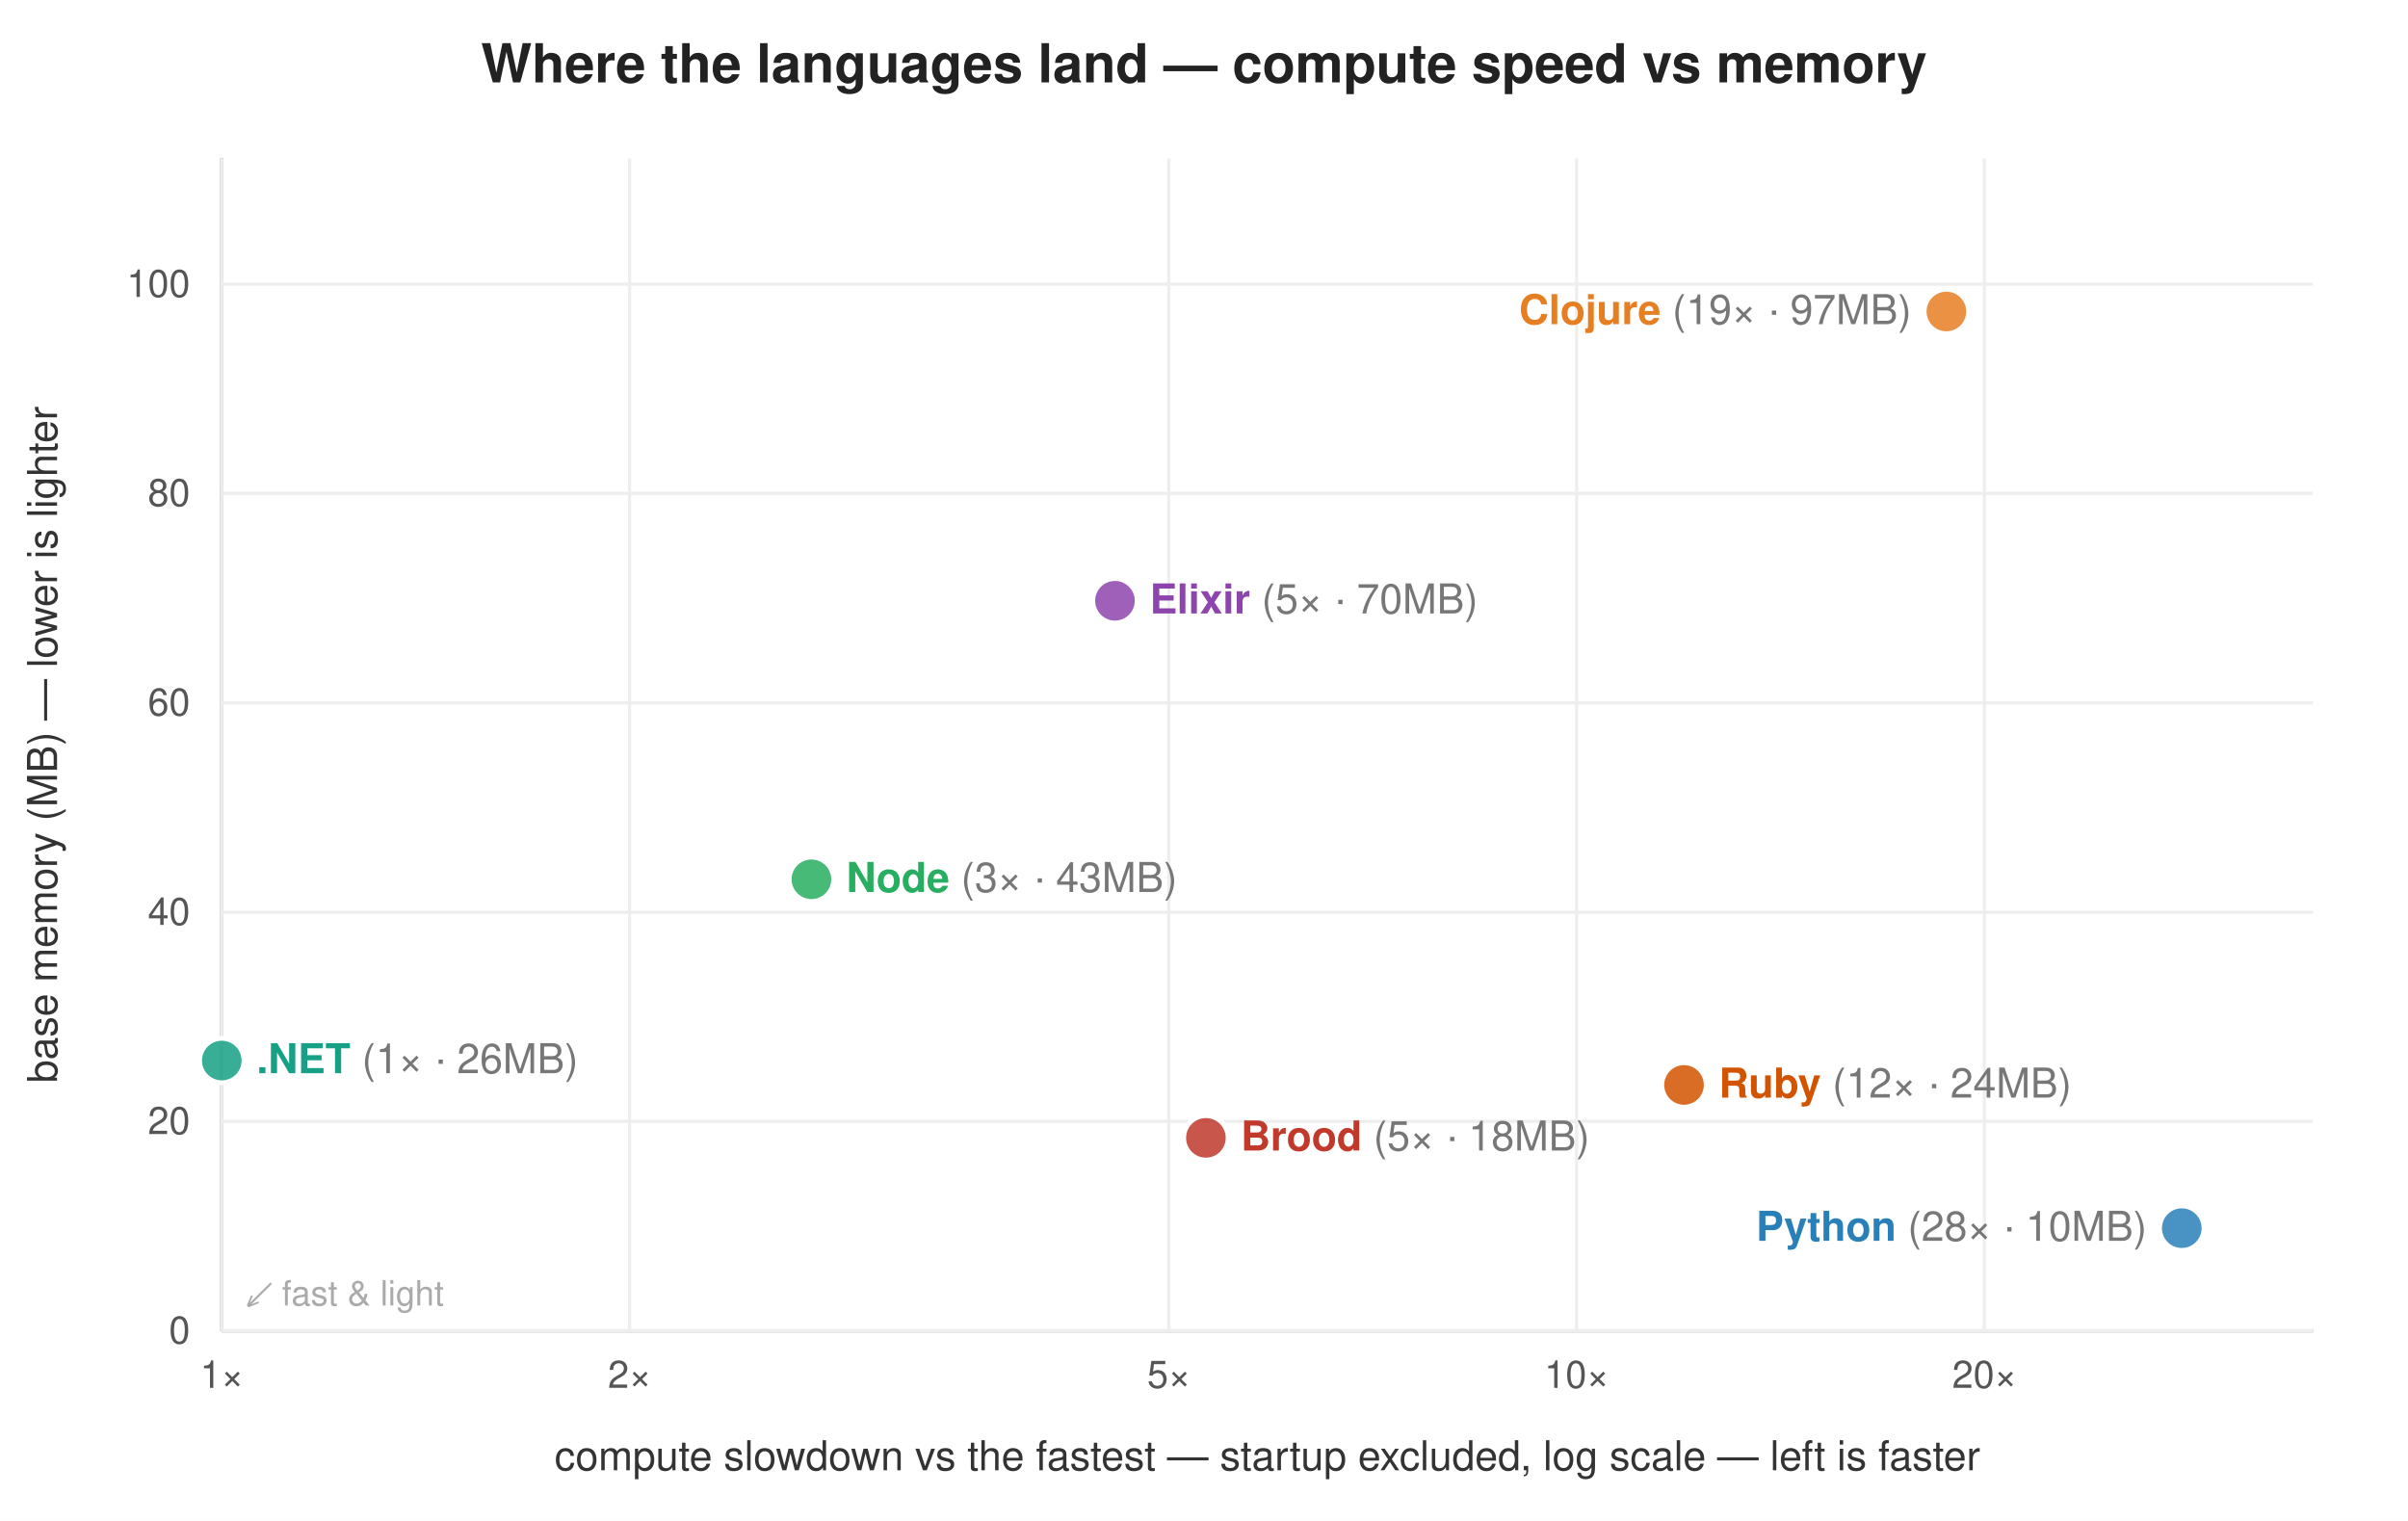
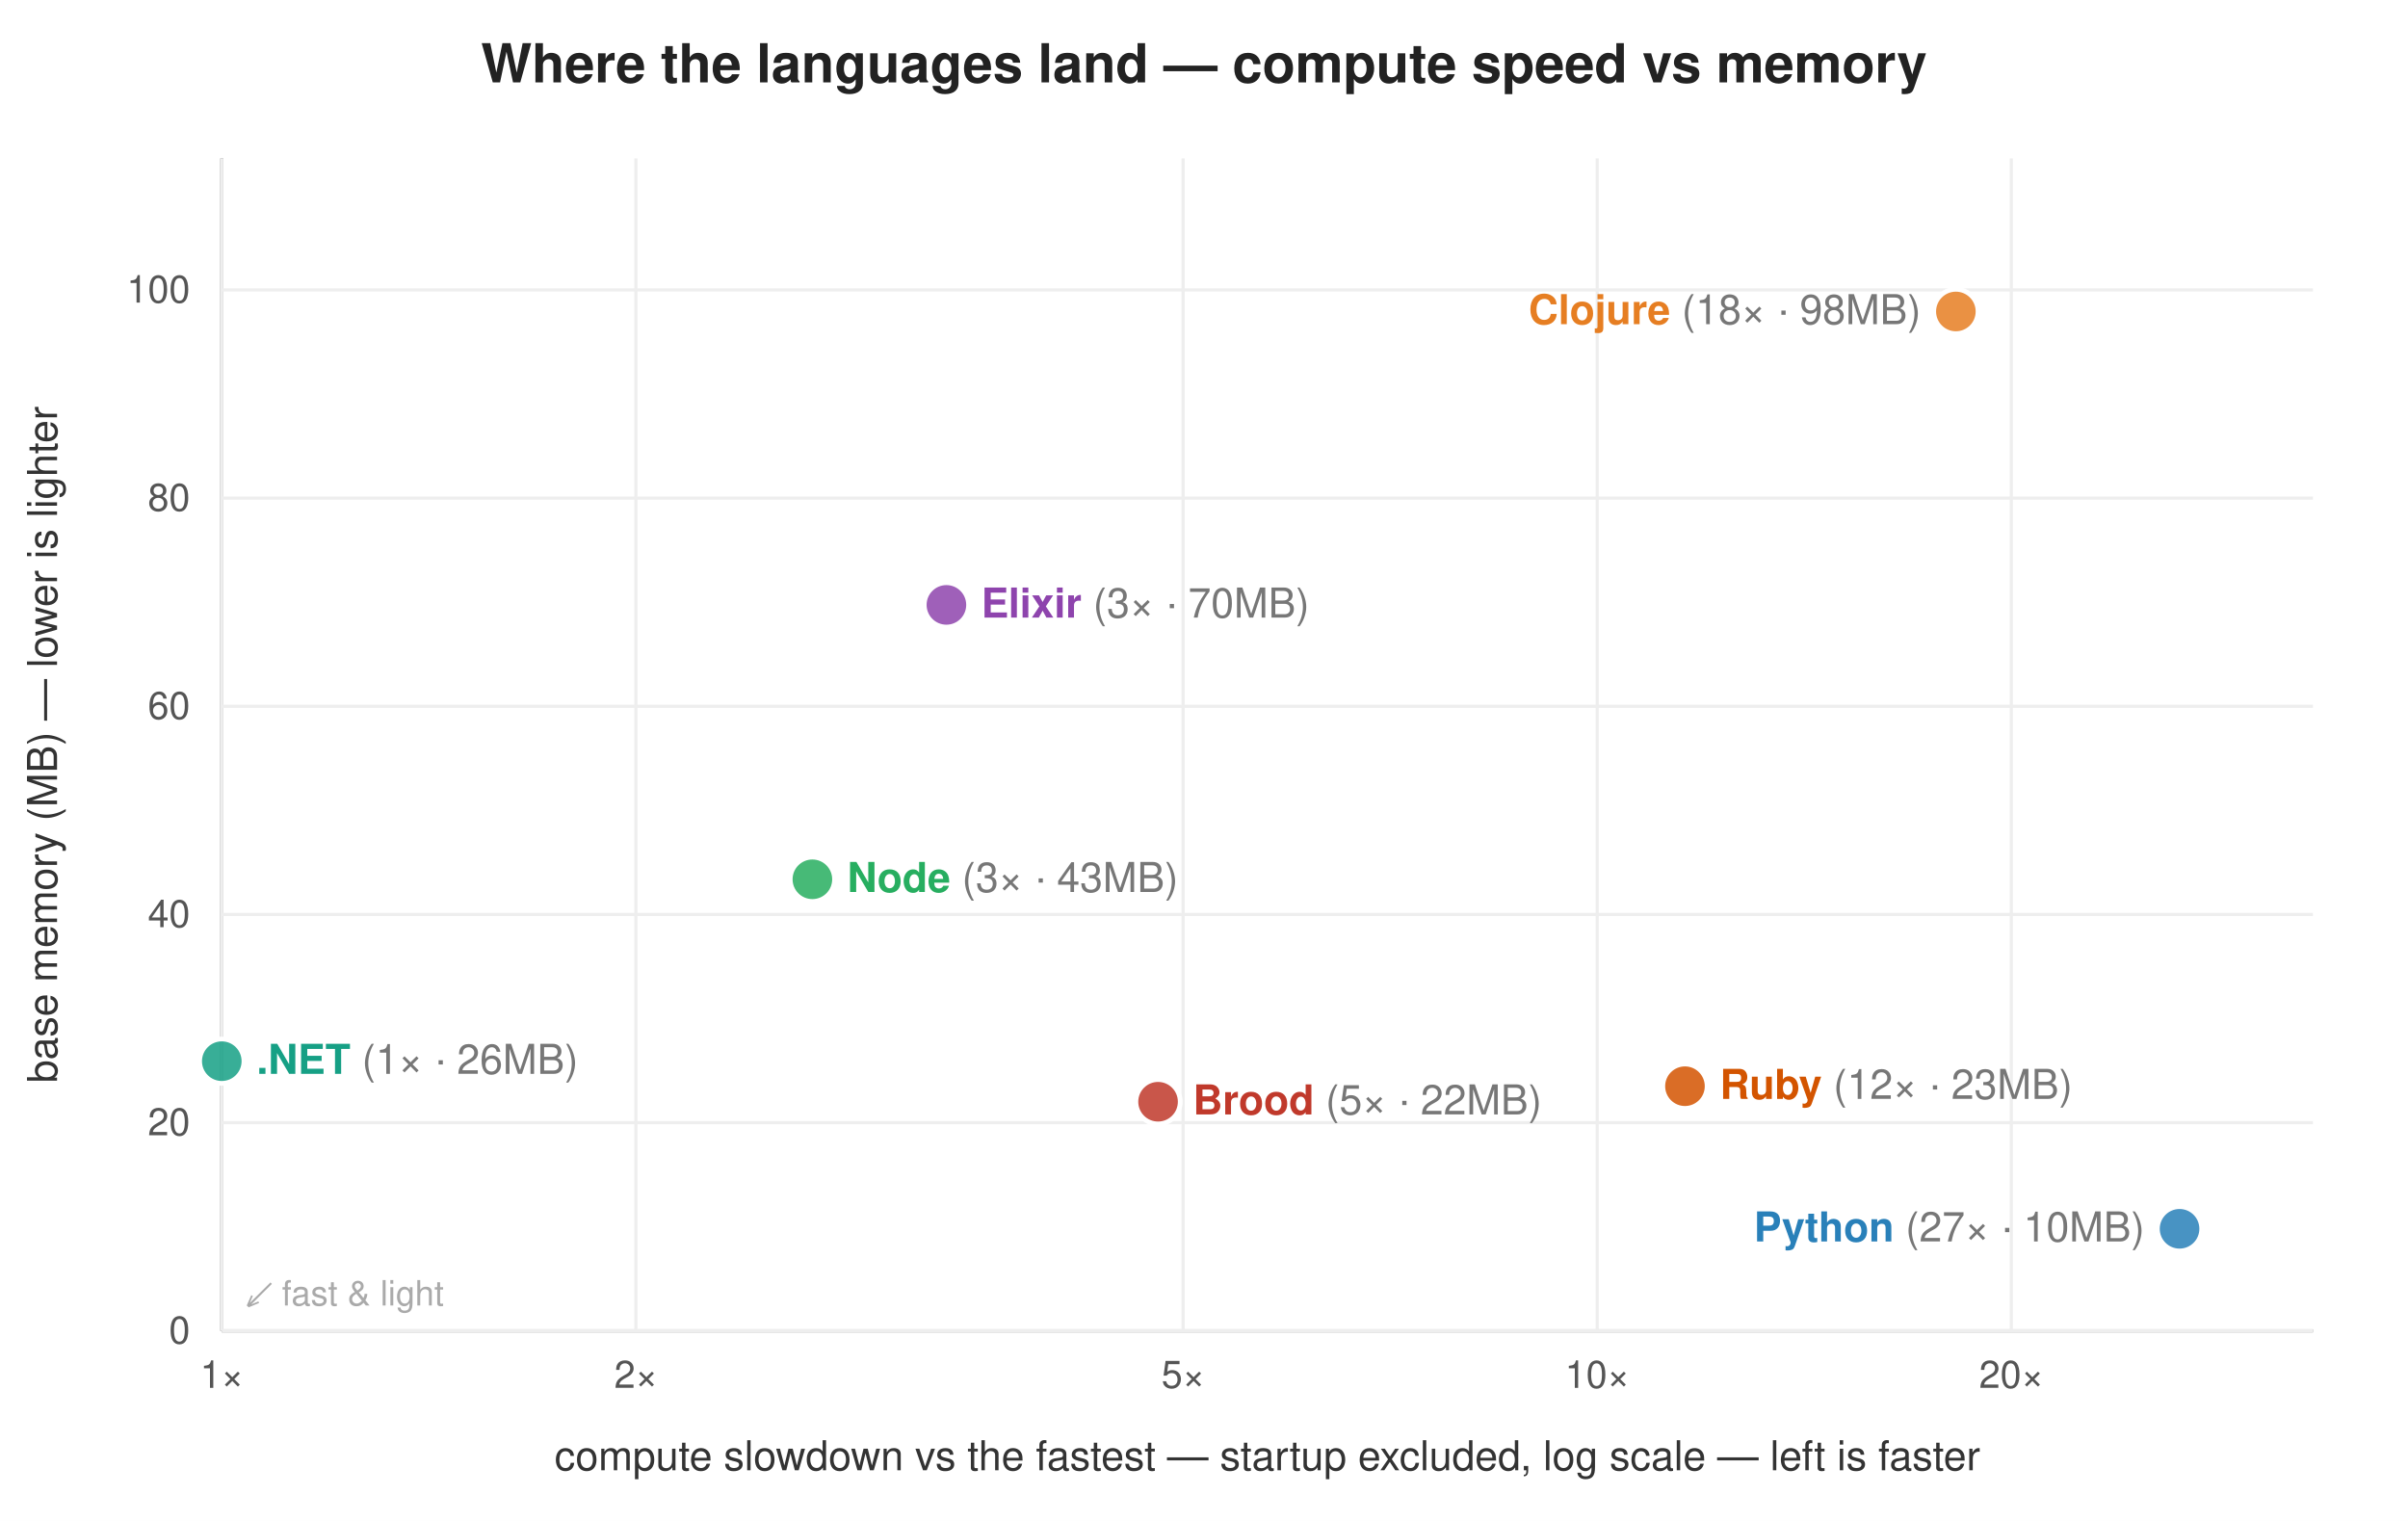
<svg xmlns="http://www.w3.org/2000/svg" width="760" height="480" viewBox="0 0 760 480" font-family="system-ui,Segoe UI,Helvetica,Arial,sans-serif">
  <rect width="760" height="480" fill="#ffffff" />
  <text x="380.0" y="26" text-anchor="middle" font-size="17" font-weight="700" fill="#222">Where the languages land — compute speed vs memory</text>
  <line x1="70" y1="420" x2="730" y2="420" stroke="#888" stroke-width="1" />
  <line x1="70" y1="50" x2="70" y2="420" stroke="#888" stroke-width="1" />
  <line x1="70.0" y1="50" x2="70.0" y2="420" stroke="#eee" stroke-width="1" />
  <text x="70.0" y="438" text-anchor="middle" font-size="12" fill="#555">1×</text>
-   <line x1="198.7" y1="50" x2="198.7" y2="420" stroke="#eee" stroke-width="1" />
-   <text x="198.7" y="438" text-anchor="middle" font-size="12" fill="#555">2×</text>
-   <line x1="368.9" y1="50" x2="368.9" y2="420" stroke="#eee" stroke-width="1" />
-   <text x="368.9" y="438" text-anchor="middle" font-size="12" fill="#555">5×</text>
-   <line x1="497.6" y1="50" x2="497.6" y2="420" stroke="#eee" stroke-width="1" />
-   <text x="497.6" y="438" text-anchor="middle" font-size="12" fill="#555">10×</text>
-   <line x1="626.3" y1="50" x2="626.3" y2="420" stroke="#eee" stroke-width="1" />
-   <text x="626.3" y="438" text-anchor="middle" font-size="12" fill="#555">20×</text>
+   <line x1="200.7" y1="50" x2="200.7" y2="420" stroke="#eee" stroke-width="1" />
+   <text x="200.7" y="438" text-anchor="middle" font-size="12" fill="#555">2×</text>
+   <line x1="373.4" y1="50" x2="373.4" y2="420" stroke="#eee" stroke-width="1" />
+   <text x="373.4" y="438" text-anchor="middle" font-size="12" fill="#555">5×</text>
+   <line x1="504.1" y1="50" x2="504.1" y2="420" stroke="#eee" stroke-width="1" />
+   <text x="504.1" y="438" text-anchor="middle" font-size="12" fill="#555">10×</text>
+   <line x1="634.8" y1="50" x2="634.8" y2="420" stroke="#eee" stroke-width="1" />
+   <text x="634.8" y="438" text-anchor="middle" font-size="12" fill="#555">20×</text>
  <line x1="70" y1="420.0" x2="730" y2="420.0" stroke="#eee" stroke-width="1" />
  <text x="60" y="424.0" text-anchor="end" font-size="12" fill="#555">0</text>
-   <line x1="70" y1="353.9" x2="730" y2="353.9" stroke="#eee" stroke-width="1" />
-   <text x="60" y="357.9" text-anchor="end" font-size="12" fill="#555">20</text>
-   <line x1="70" y1="287.9" x2="730" y2="287.9" stroke="#eee" stroke-width="1" />
-   <text x="60" y="291.9" text-anchor="end" font-size="12" fill="#555">40</text>
-   <line x1="70" y1="221.8" x2="730" y2="221.8" stroke="#eee" stroke-width="1" />
-   <text x="60" y="225.8" text-anchor="end" font-size="12" fill="#555">60</text>
-   <line x1="70" y1="155.7" x2="730" y2="155.7" stroke="#eee" stroke-width="1" />
-   <text x="60" y="159.7" text-anchor="end" font-size="12" fill="#555">80</text>
-   <line x1="70" y1="89.7" x2="730" y2="89.7" stroke="#eee" stroke-width="1" />
-   <text x="60" y="93.7" text-anchor="end" font-size="12" fill="#555">100</text>
+   <line x1="70" y1="354.3" x2="730" y2="354.3" stroke="#eee" stroke-width="1" />
+   <text x="60" y="358.3" text-anchor="end" font-size="12" fill="#555">20</text>
+   <line x1="70" y1="288.6" x2="730" y2="288.6" stroke="#eee" stroke-width="1" />
+   <text x="60" y="292.6" text-anchor="end" font-size="12" fill="#555">40</text>
+   <line x1="70" y1="222.9" x2="730" y2="222.9" stroke="#eee" stroke-width="1" />
+   <text x="60" y="226.9" text-anchor="end" font-size="12" fill="#555">60</text>
+   <line x1="70" y1="157.2" x2="730" y2="157.2" stroke="#eee" stroke-width="1" />
+   <text x="60" y="161.2" text-anchor="end" font-size="12" fill="#555">80</text>
+   <line x1="70" y1="91.5" x2="730" y2="91.5" stroke="#eee" stroke-width="1" />
+   <text x="60" y="95.5" text-anchor="end" font-size="12" fill="#555">100</text>
  <text x="400.0" y="464" text-anchor="middle" font-size="13" fill="#333">compute slowdown vs the fastest — startup excluded, log scale — left is faster</text>
  <text x="18" y="235.0" text-anchor="middle" font-size="13" fill="#333" transform="rotate(-90 18 235.0)">base memory (MB) — lower is lighter</text>
  <text x="78" y="412" font-size="11" fill="#aaa">↙ fast &amp; light</text>
-   <circle cx="688.6" cy="387.6" r="7" fill="#2980b9" fill-opacity="0.85" stroke="#fff" stroke-width="1.5" />
-   <text x="677.6" y="391.6" text-anchor="end" font-size="13" font-weight="600" fill="#2980b9">Python <tspan font-weight="400" fill="#777">(28× · 10MB)</tspan>
+   <circle cx="687.9" cy="387.8" r="7" fill="#2980b9" fill-opacity="0.85" stroke="#fff" stroke-width="1.5" />
+   <text x="676.9" y="391.8" text-anchor="end" font-size="13" font-weight="600" fill="#2980b9">Python <tspan font-weight="400" fill="#777">(27× · 10MB)</tspan>
  </text>
-   <circle cx="380.6" cy="359.1" r="7" fill="#c0392b" fill-opacity="0.85" stroke="#fff" stroke-width="1.5" />
-   <text x="391.6" y="363.1" text-anchor="start" font-size="13" font-weight="600" fill="#c0392b">Brood <tspan font-weight="400" fill="#777">(5× · 18MB)</tspan>
+   <circle cx="365.5" cy="347.7" r="7" fill="#c0392b" fill-opacity="0.85" stroke="#fff" stroke-width="1.5" />
+   <text x="376.5" y="351.7" text-anchor="start" font-size="13" font-weight="600" fill="#c0392b">Brood <tspan font-weight="400" fill="#777">(5× · 22MB)</tspan>
  </text>
-   <circle cx="531.5" cy="342.4" r="7" fill="#d35400" fill-opacity="0.85" stroke="#fff" stroke-width="1.5" />
-   <text x="542.5" y="346.4" text-anchor="start" font-size="13" font-weight="600" fill="#d35400">Ruby <tspan font-weight="400" fill="#777">(12× · 24MB)</tspan>
+   <circle cx="531.8" cy="342.8" r="7" fill="#d35400" fill-opacity="0.85" stroke="#fff" stroke-width="1.5" />
+   <text x="542.8" y="346.8" text-anchor="start" font-size="13" font-weight="600" fill="#d35400">Ruby <tspan font-weight="400" fill="#777">(12× · 23MB)</tspan>
  </text>
-   <circle cx="70.0" cy="334.7" r="7" fill="#16a085" fill-opacity="0.85" stroke="#fff" stroke-width="1.5" />
-   <text x="81.0" y="338.7" text-anchor="start" font-size="13" font-weight="600" fill="#16a085">.NET <tspan font-weight="400" fill="#777">(1× · 26MB)</tspan>
+   <circle cx="70.0" cy="334.9" r="7" fill="#16a085" fill-opacity="0.85" stroke="#fff" stroke-width="1.5" />
+   <text x="81.0" y="338.9" text-anchor="start" font-size="13" font-weight="600" fill="#16a085">.NET <tspan font-weight="400" fill="#777">(1× · 26MB)</tspan>
  </text>
-   <circle cx="256.1" cy="277.5" r="7" fill="#27ae60" fill-opacity="0.85" stroke="#fff" stroke-width="1.5" />
-   <text x="267.1" y="281.5" text-anchor="start" font-size="13" font-weight="600" fill="#27ae60">Node <tspan font-weight="400" fill="#777">(3× · 43MB)</tspan>
+   <circle cx="256.4" cy="277.5" r="7" fill="#27ae60" fill-opacity="0.85" stroke="#fff" stroke-width="1.5" />
+   <text x="267.4" y="281.5" text-anchor="start" font-size="13" font-weight="600" fill="#27ae60">Node <tspan font-weight="400" fill="#777">(3× · 43MB)</tspan>
  </text>
-   <circle cx="351.9" cy="189.6" r="7" fill="#8e44ad" fill-opacity="0.85" stroke="#fff" stroke-width="1.5" />
-   <text x="362.9" y="193.6" text-anchor="start" font-size="13" font-weight="600" fill="#8e44ad">Elixir <tspan font-weight="400" fill="#777">(5× · 70MB)</tspan>
+   <circle cx="298.7" cy="190.9" r="7" fill="#8e44ad" fill-opacity="0.85" stroke="#fff" stroke-width="1.5" />
+   <text x="309.7" y="194.9" text-anchor="start" font-size="13" font-weight="600" fill="#8e44ad">Elixir <tspan font-weight="400" fill="#777">(3× · 70MB)</tspan>
  </text>
-   <circle cx="614.3" cy="98.3" r="7" fill="#e67e22" fill-opacity="0.85" stroke="#fff" stroke-width="1.5" />
-   <text x="603.3" y="102.3" text-anchor="end" font-size="13" font-weight="600" fill="#e67e22">Clojure <tspan font-weight="400" fill="#777">(19× · 97MB)</tspan>
+   <circle cx="617.3" cy="98.3" r="7" fill="#e67e22" fill-opacity="0.85" stroke="#fff" stroke-width="1.5" />
+   <text x="606.3" y="102.3" text-anchor="end" font-size="13" font-weight="600" fill="#e67e22">Clojure <tspan font-weight="400" fill="#777">(18× · 98MB)</tspan>
  </text>
</svg>
